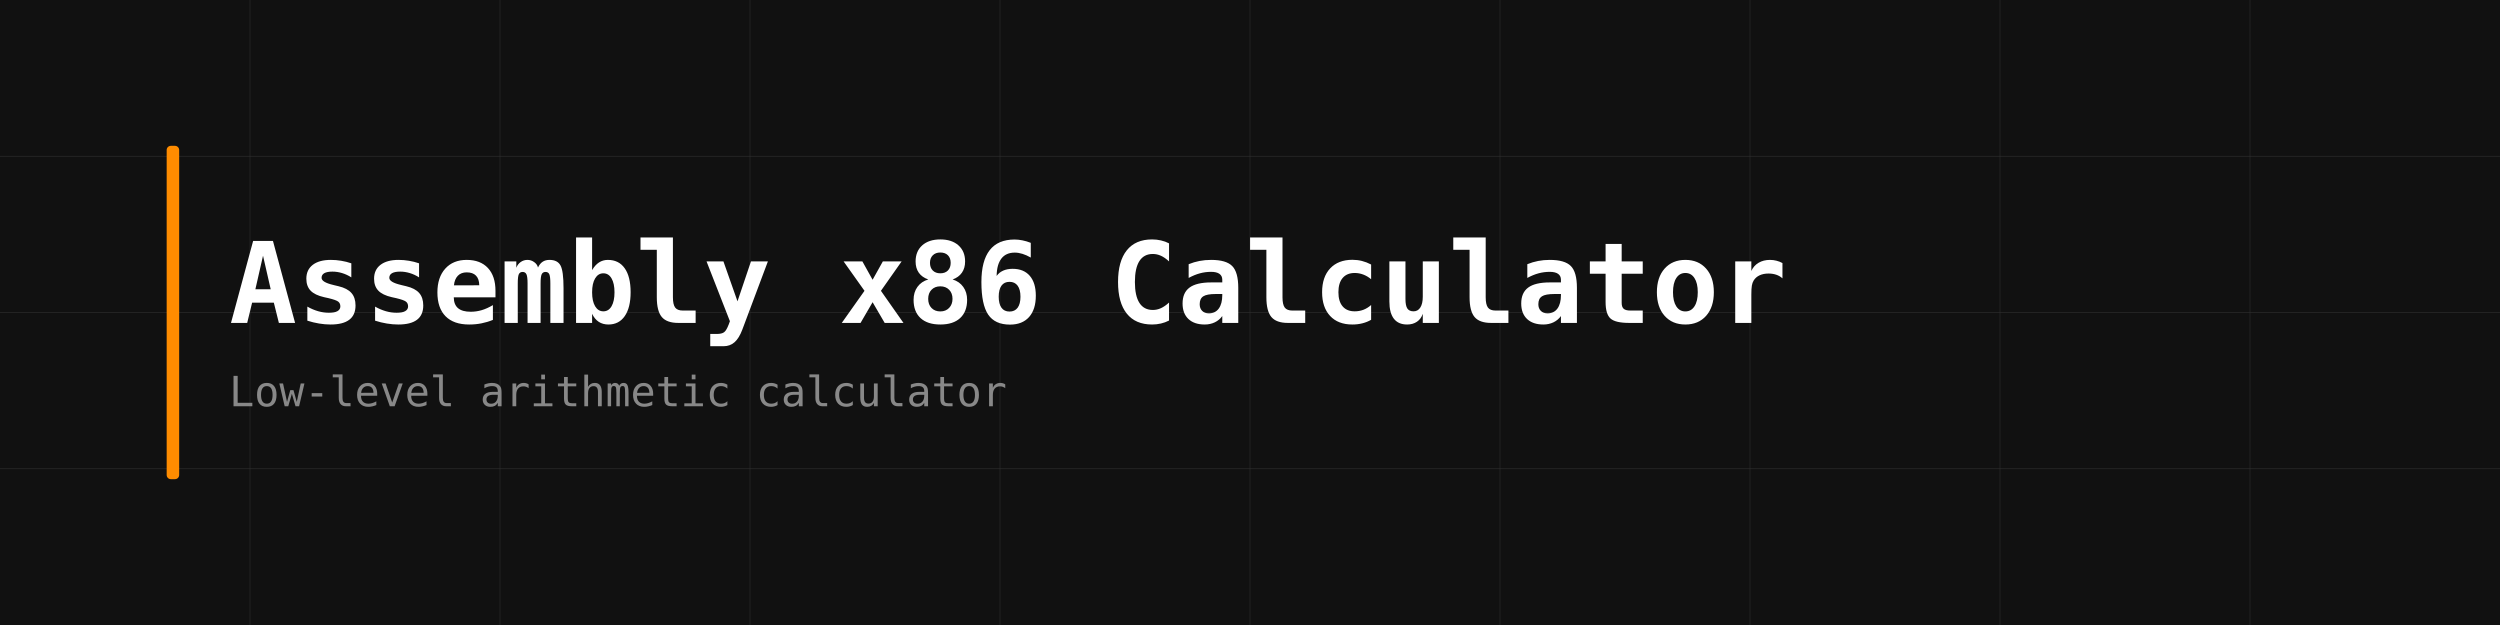
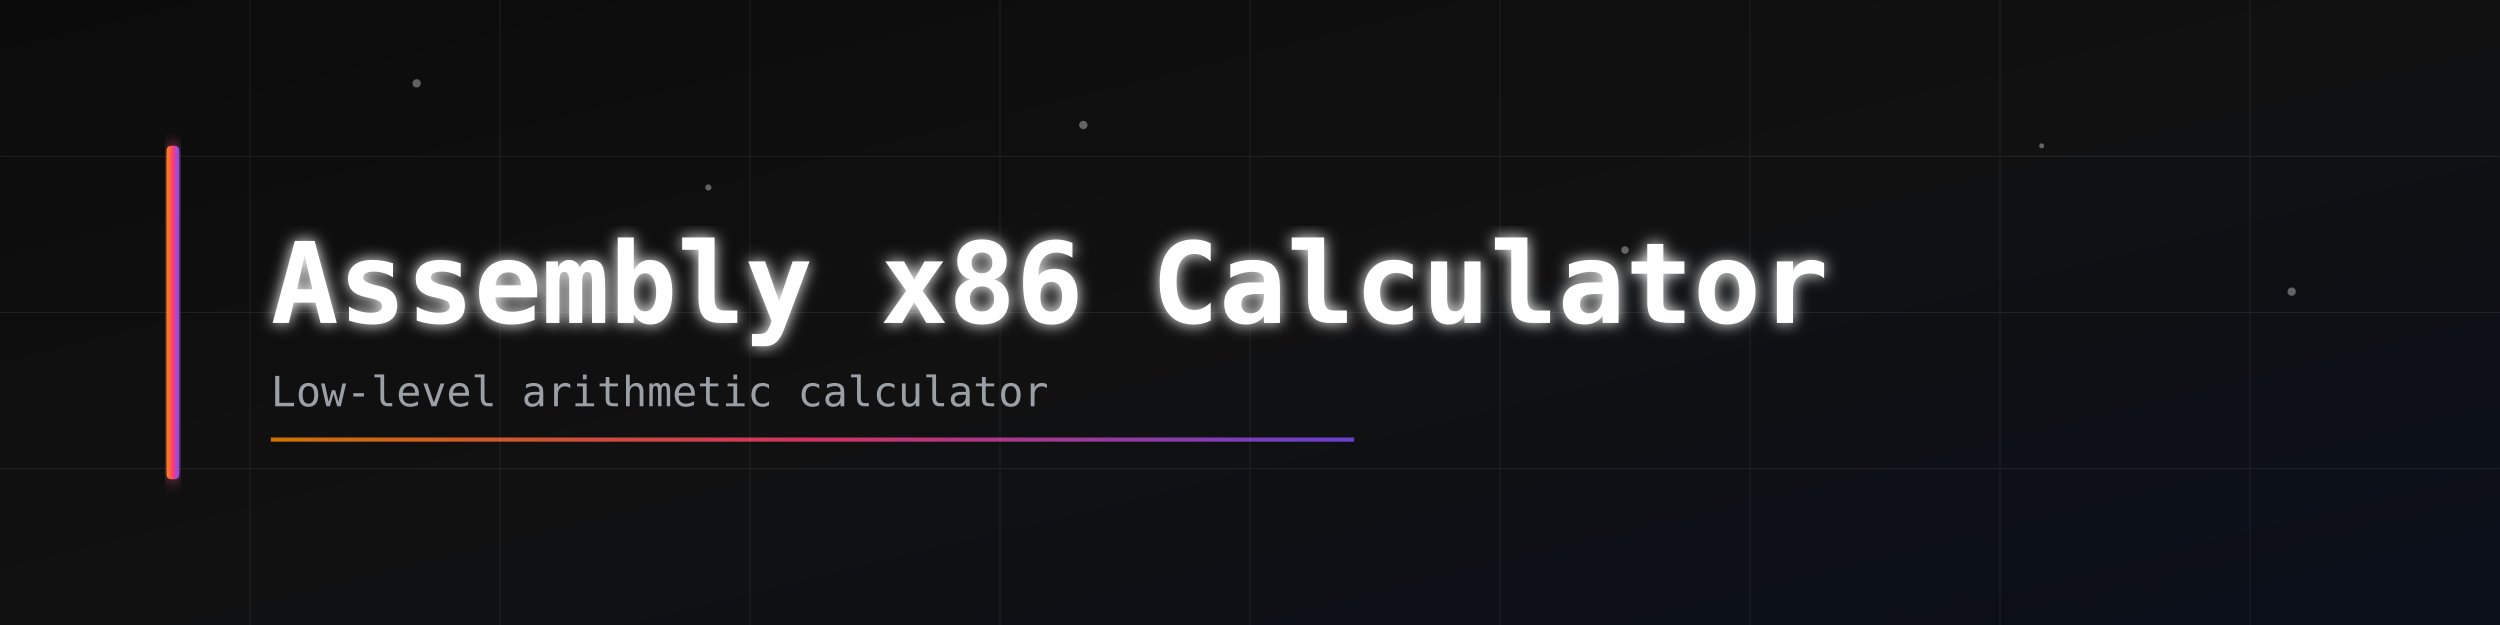
<svg xmlns="http://www.w3.org/2000/svg" width="1200" height="300" viewBox="0 0 1200 300">
-   <rect width="1200" height="300" fill="#111111" />
+   <defs>
+     <filter id="glow">
+       <feGaussianBlur stdDeviation="3.5" result="coloredBlur" />
+       <feMerge>
+         <feMergeNode in="coloredBlur" />
+         <feMergeNode in="SourceGraphic" />
+       </feMerge>
+     </filter>
+     <linearGradient id="bg" x1="0" y1="0" x2="1" y2="1">
+       <stop offset="0%" stop-color="#0b0b0b" />
+       <stop offset="50%" stop-color="#111111" />
+       <stop offset="100%" stop-color="#0a0f1a" />
+     </linearGradient>
+     <linearGradient id="accent" x1="0" y1="0" x2="1" y2="0">
+       <stop offset="0%" stop-color="#ff8c00" />
+       <stop offset="50%" stop-color="#ff3c78" />
+       <stop offset="100%" stop-color="#7c4dff" />
+     </linearGradient>
+   </defs>
+   <rect width="1200" height="300" fill="url(#bg)" />
  <g opacity="0.12" stroke="#ffffff" stroke-width="0.3">
    <line x1="0" y1="75" x2="1200" y2="75" />
    <line x1="0" y1="150" x2="1200" y2="150" />
    <line x1="0" y1="225" x2="1200" y2="225" />
    <line x1="120" y1="0" x2="120" y2="300" />
    <line x1="240" y1="0" x2="240" y2="300" />
    <line x1="360" y1="0" x2="360" y2="300" />
    <line x1="480" y1="0" x2="480" y2="300" />
    <line x1="600" y1="0" x2="600" y2="300" />
    <line x1="720" y1="0" x2="720" y2="300" />
    <line x1="840" y1="0" x2="840" y2="300" />
    <line x1="960" y1="0" x2="960" y2="300" />
    <line x1="1080" y1="0" x2="1080" y2="300" />
  </g>
-   <rect x="80" y="70" width="6" height="160" fill="#ff8c00" rx="2" />
-   <text x="110" y="155" fill="#ffffff" font-size="54" font-family="monospace" font-weight="700">Assembly x86 Calculator</text>
-   <text x="110" y="195" fill="#888888" font-size="20" font-family="monospace">Low-level arithmetic calculator</text>
+   <g fill="#ffffff" opacity="0.35">
+     <circle cx="200" cy="40" r="2" />
+     <circle cx="340" cy="90" r="1.5" />
+     <circle cx="520" cy="60" r="2" />
+     <circle cx="780" cy="120" r="1.8" />
+     <circle cx="980" cy="70" r="1.2" />
+     <circle cx="1100" cy="140" r="2" />
+   </g>
+   <rect x="80" y="70" width="6" height="160" rx="2" fill="url(#accent)" filter="url(#glow)" />
+   <text x="130" y="155" fill="#ffffff" font-size="54" font-family="monospace" font-weight="700" filter="url(#glow)">
+     Assembly x86 Calculator
+   </text>
+   <text x="130" y="195" fill="#9aa0a6" font-size="20" font-family="monospace">
+     Low-level arithmetic calculator
+   </text>
+   <rect x="130" y="210" width="520" height="2" fill="url(#accent)" opacity="0.8" />
</svg>
